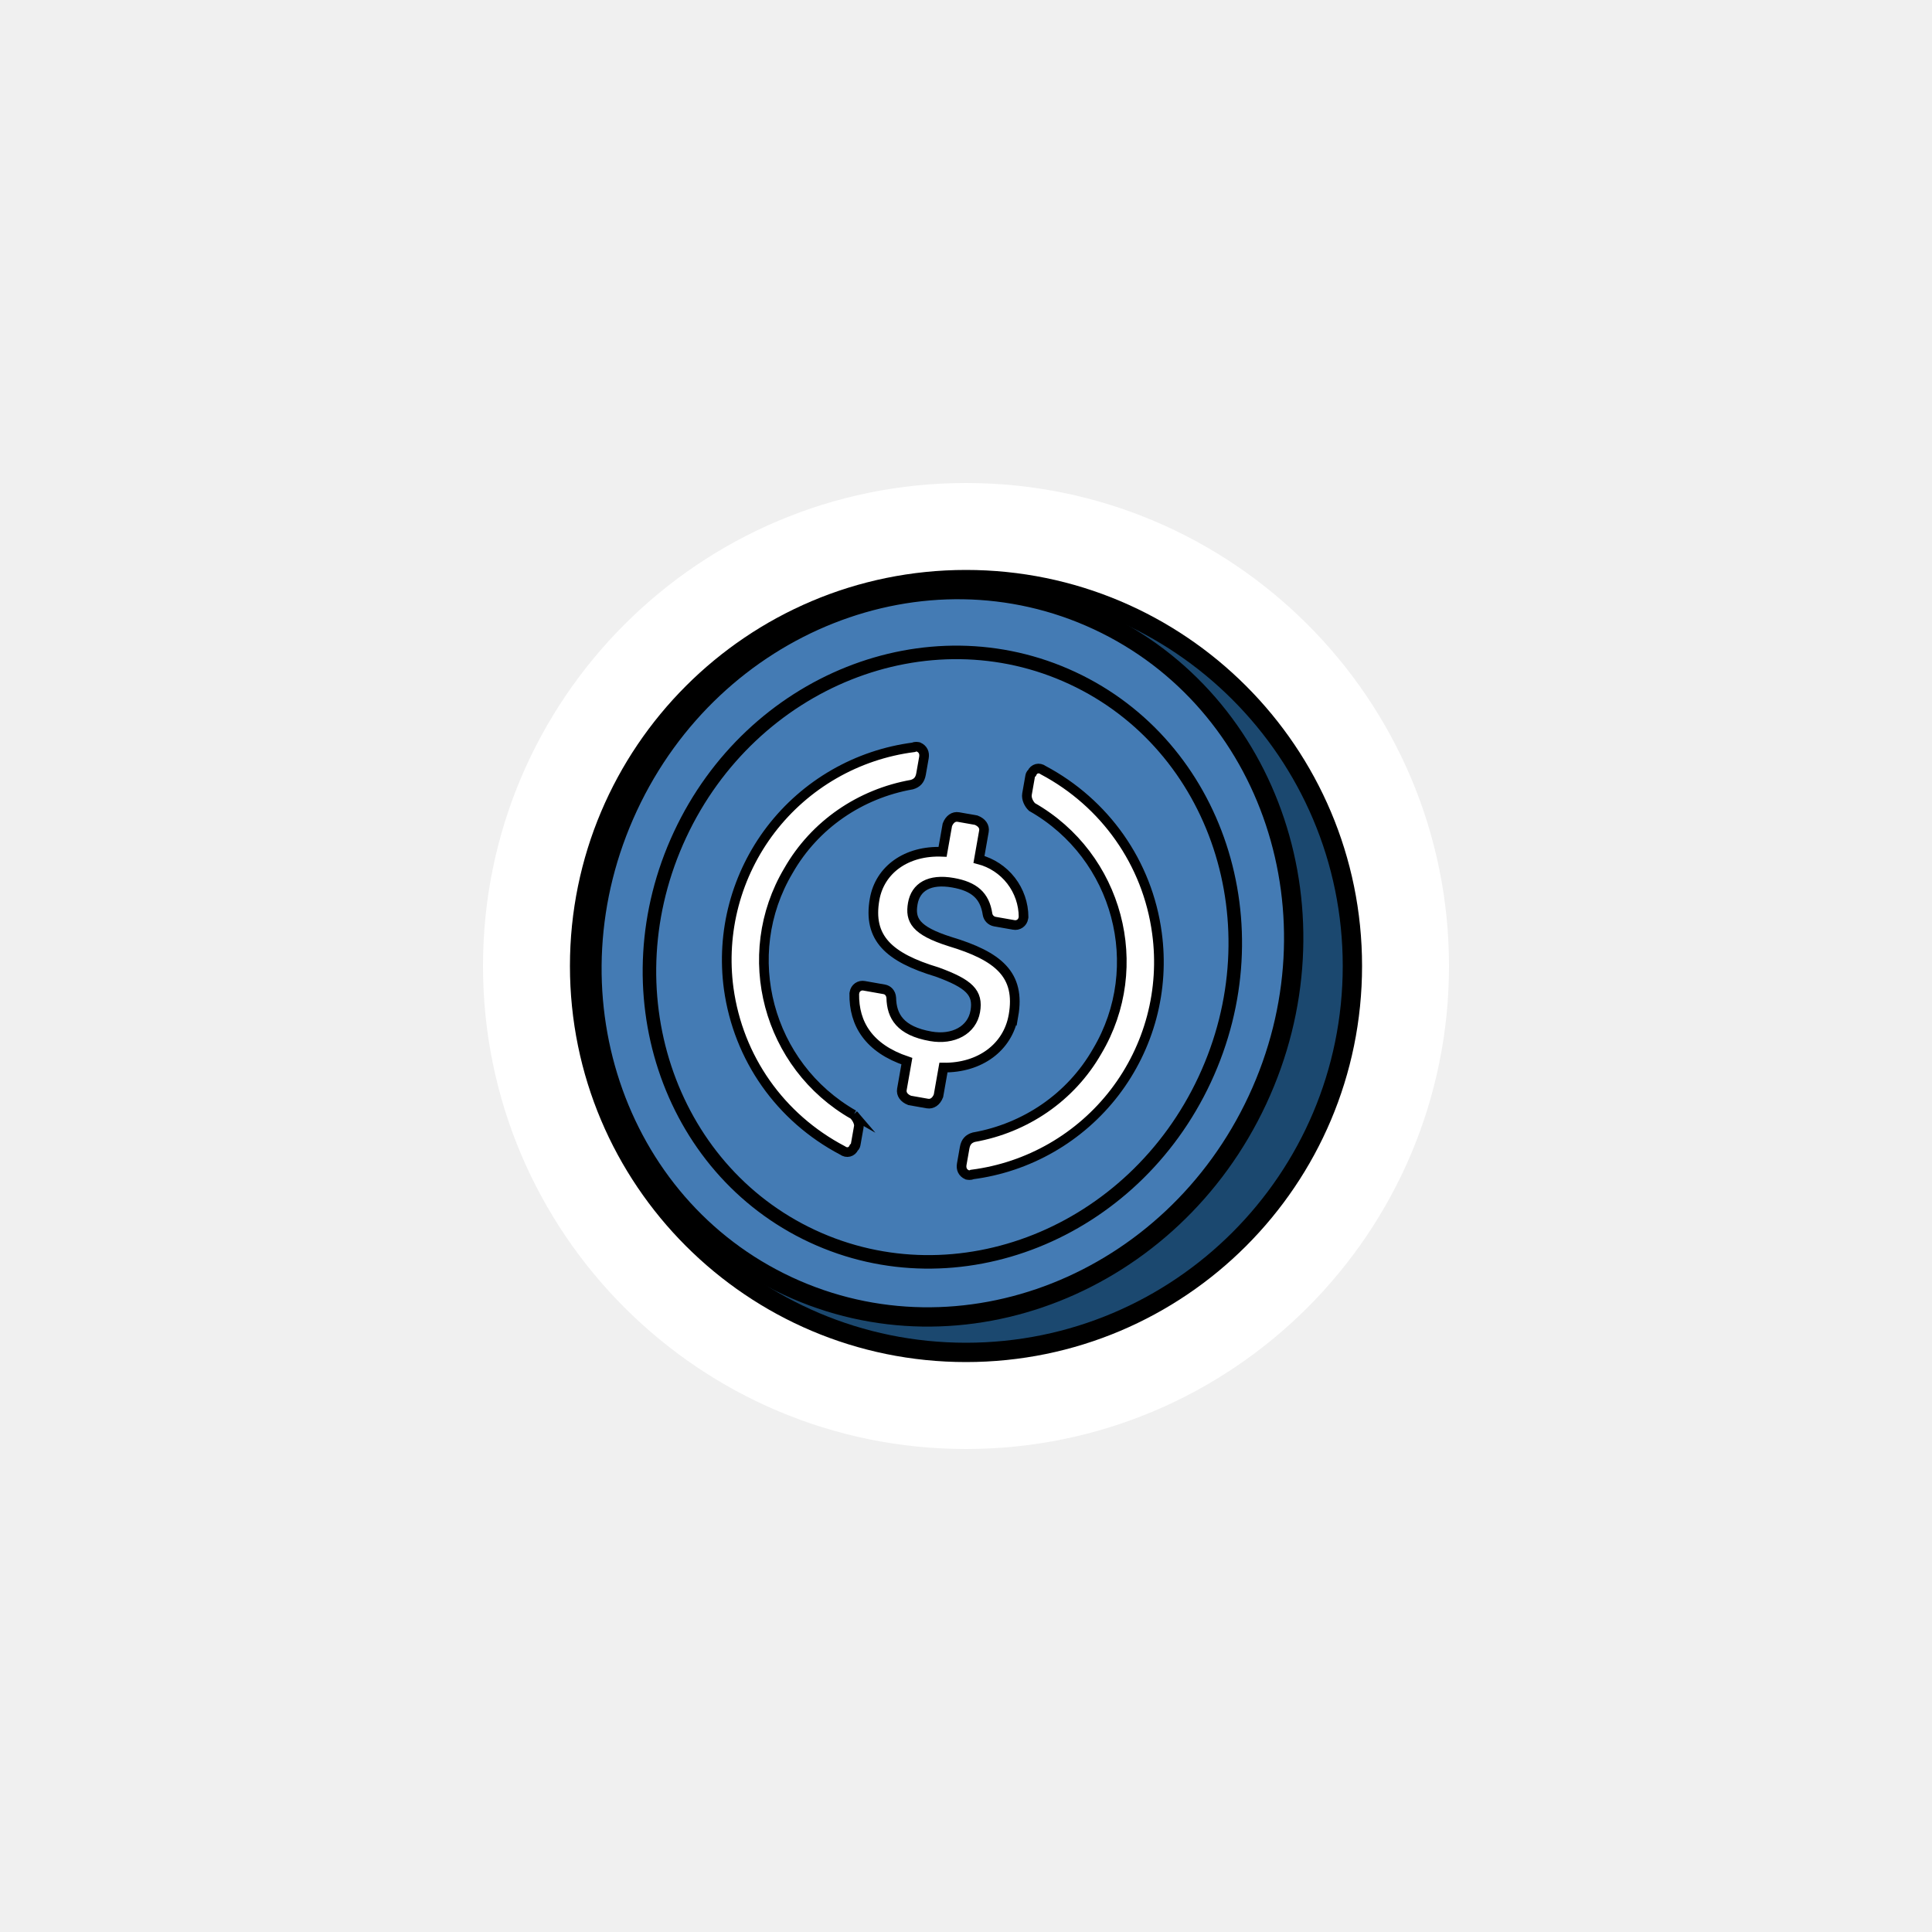
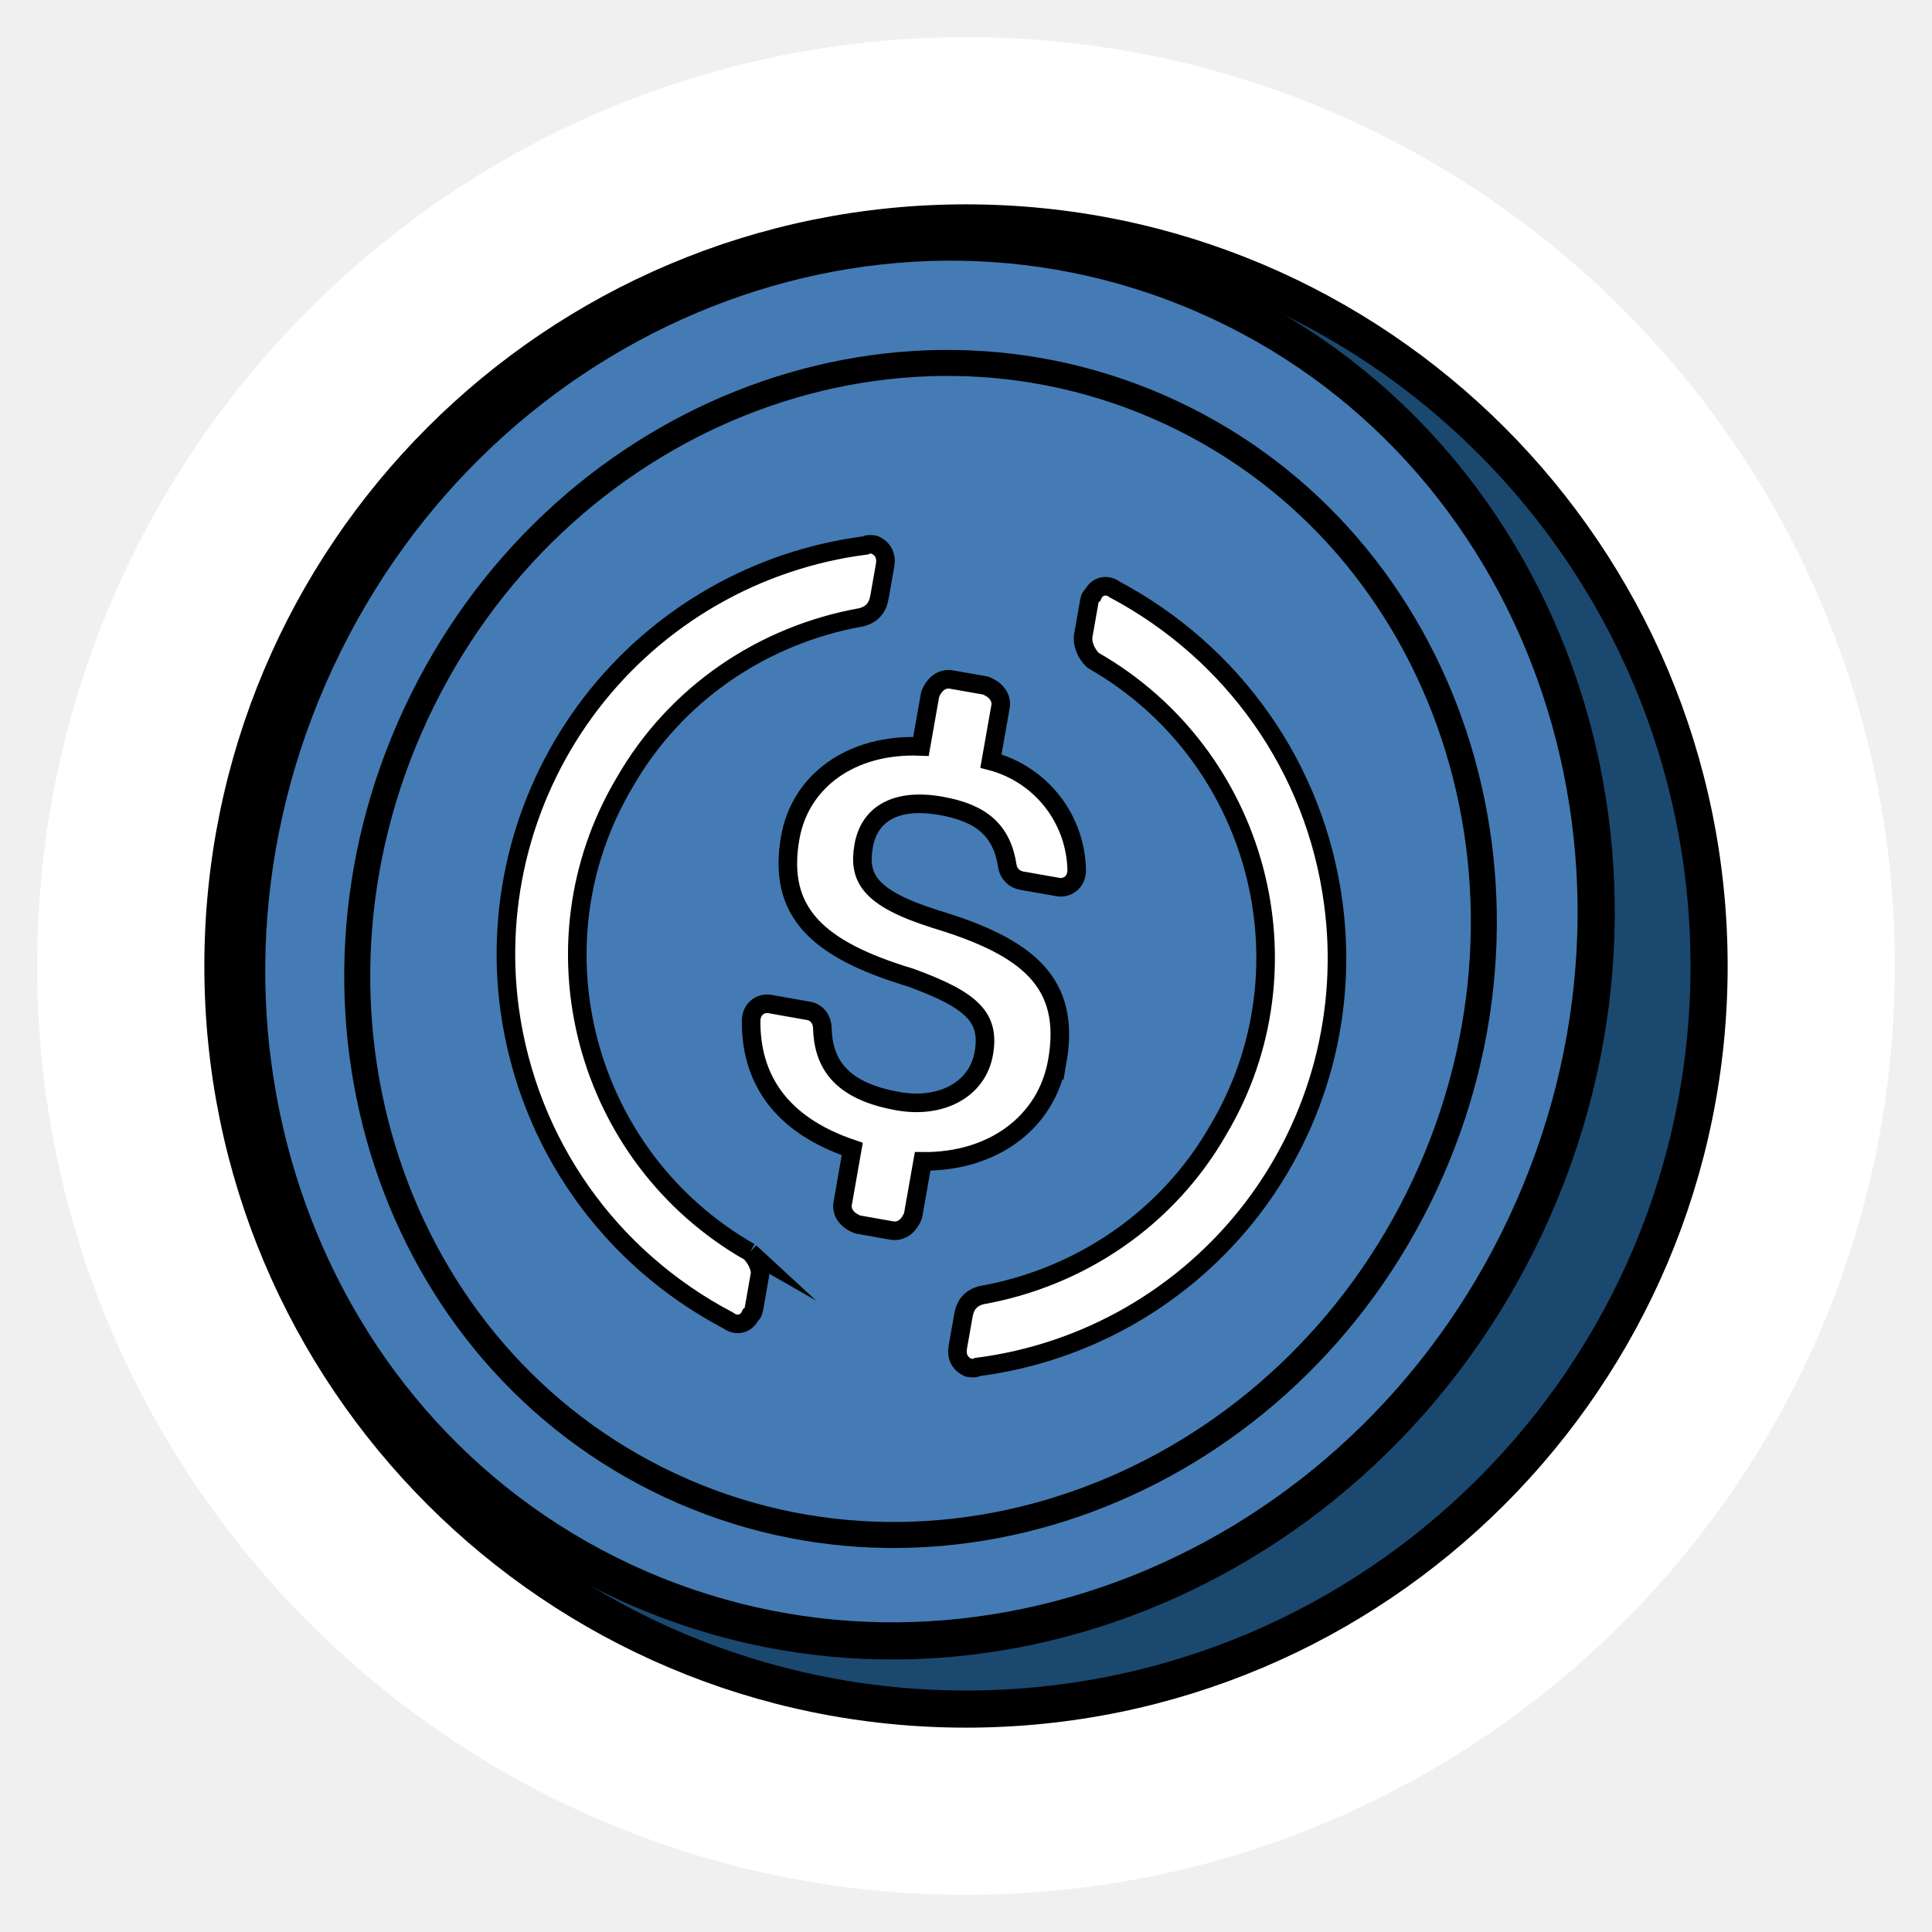
- <svg xmlns="http://www.w3.org/2000/svg" id="_Слой_1" data-name="Слой_1" version="1.1" viewBox="0 0 1000 1000">
+ <svg xmlns="http://www.w3.org/2000/svg" id="_Слой_1" data-name="Слой_1" version="1.1" viewBox="240 240 520 520">
  <defs>
    <style>
      .st0, .st1 {
        fill: #fff;
      }

      .st2 {
        fill: #1b486f;
        stroke-width: 10px;
      }

      .st2, .st1, .st3, .st4 {
        stroke: #000;
      }

      .st1 {
        stroke-miterlimit: 10;
        stroke-width: 5px;
      }

      .st3 {
        stroke-width: 10px;
      }

      .st3, .st4 {
        fill: #447bb4;
        stroke-miterlimit: 4;
      }

      .st4 {
        stroke-width: 7px;
      }
    </style>
  </defs>
  <g>
    <circle id="svg_4" class="st0" cx="500" cy="500" r="250" />
    <circle id="svg_5" class="st2" cx="500" cy="500" r="200" />
    <ellipse id="svg_6" class="st3" cx="488.01" cy="493.41" rx="190" ry="179.69" transform="translate(-165.42 727.17) rotate(-65)" />
    <ellipse id="svg_7" class="st4" cx="487.77" cy="495.42" rx="159.35" ry="149.84" transform="translate(-167.38 728.11) rotate(-65)" />
  </g>
  <g>
    <path class="st1" d="M524.56,525.75c3.75-21.29-7.79-30.84-32.91-38.41-17.89-5.67-20.69-11.17-19.19-19.69s8.58-12.91,20.79-10.76c10.99,1.94,16.46,6.66,17.9,16.33.16.94.61,1.81,1.28,2.48.67.68,1.53,1.13,2.47,1.31l9.77,1.72c.56.11,1.14.11,1.7,0,.56-.12,1.09-.35,1.56-.67s.87-.75,1.17-1.23c.3-.49.51-1.03.59-1.6l.11-.6c-.03-6.82-2.31-13.43-6.48-18.82-4.18-5.39-10.01-9.24-16.61-10.97l2.57-14.59c.43-2.44-1.08-4.58-4.02-5.73l-9.17-1.62c-2.44-.43-4.59,1.07-5.74,4.01l-2.47,13.99c-18.76-.81-32.5,9.31-35.18,24.53-3.54,20.06,7.27,30.12,32.39,37.69,16.57,6.05,21.42,10.68,19.7,20.41-1.71,9.72-11.44,14.91-23.05,12.86-15.88-2.8-20.2-10.45-20.42-19.91-.17-2.53-1.8-4.08-3.64-4.4l-10.38-1.83c-.56-.11-1.14-.11-1.7,0-.56.12-1.09.35-1.56.67-.47.33-.87.75-1.17,1.23s-.5,1.03-.59,1.59l-.11.6c-.25,15.64,7.6,28.31,27.22,34.91l-2.57,14.6c-.43,2.43,1.08,4.58,4.02,5.72l9.17,1.62c2.44.43,4.59-1.07,5.74-4l2.58-14.61c18.86.2,33.32-10.43,36.22-26.85,0,0,0,.01,0,.01Z" />
    <path class="st1" d="M441.85,577.02c-44.64-25.44-59.74-82.66-33.76-126.36,13.67-23.94,37.25-39.84,63.9-44.55,2.66-.78,4.19-2.39,4.73-5.44l1.5-8.52c.43-2.43-.46-4.46-2.8-5.51-.61-.11-1.83-.32-2.55.17-14.5,1.87-28.49,6.59-41.16,13.89-12.67,7.3-23.77,17.03-32.67,28.63-8.89,11.61-15.4,24.86-19.16,38.99-3.75,14.13-4.67,28.87-2.71,43.36,4.98,36.01,26.63,66.8,58.9,83.77,2.23,1.64,4.89.86,5.92-1.47.72-.49.83-1.11,1.04-2.33l1.5-8.52c.32-1.82-1.07-4.57-2.69-6.12ZM540.04,398.67c-2.23-1.65-4.89-.86-5.92,1.46-.72.5-.83,1.11-1.04,2.33l-1.5,8.52c-.43,2.44.97,5.18,2.59,6.73,44.64,25.44,59.74,82.66,33.76,126.36-13.67,23.94-37.25,39.84-63.9,44.55-2.66.78-4.19,2.39-4.73,5.44l-1.5,8.52c-.43,2.43.46,4.46,2.8,5.51.61.11,1.83.32,2.55-.17,14.5-1.87,28.49-6.59,41.16-13.89,12.67-7.3,23.77-17.03,32.67-28.63,8.89-11.61,15.4-24.86,19.16-38.99,3.75-14.13,4.67-28.87,2.71-43.36-4.87-36.61-27.13-67.51-58.8-84.37Z" />
  </g>
</svg>
